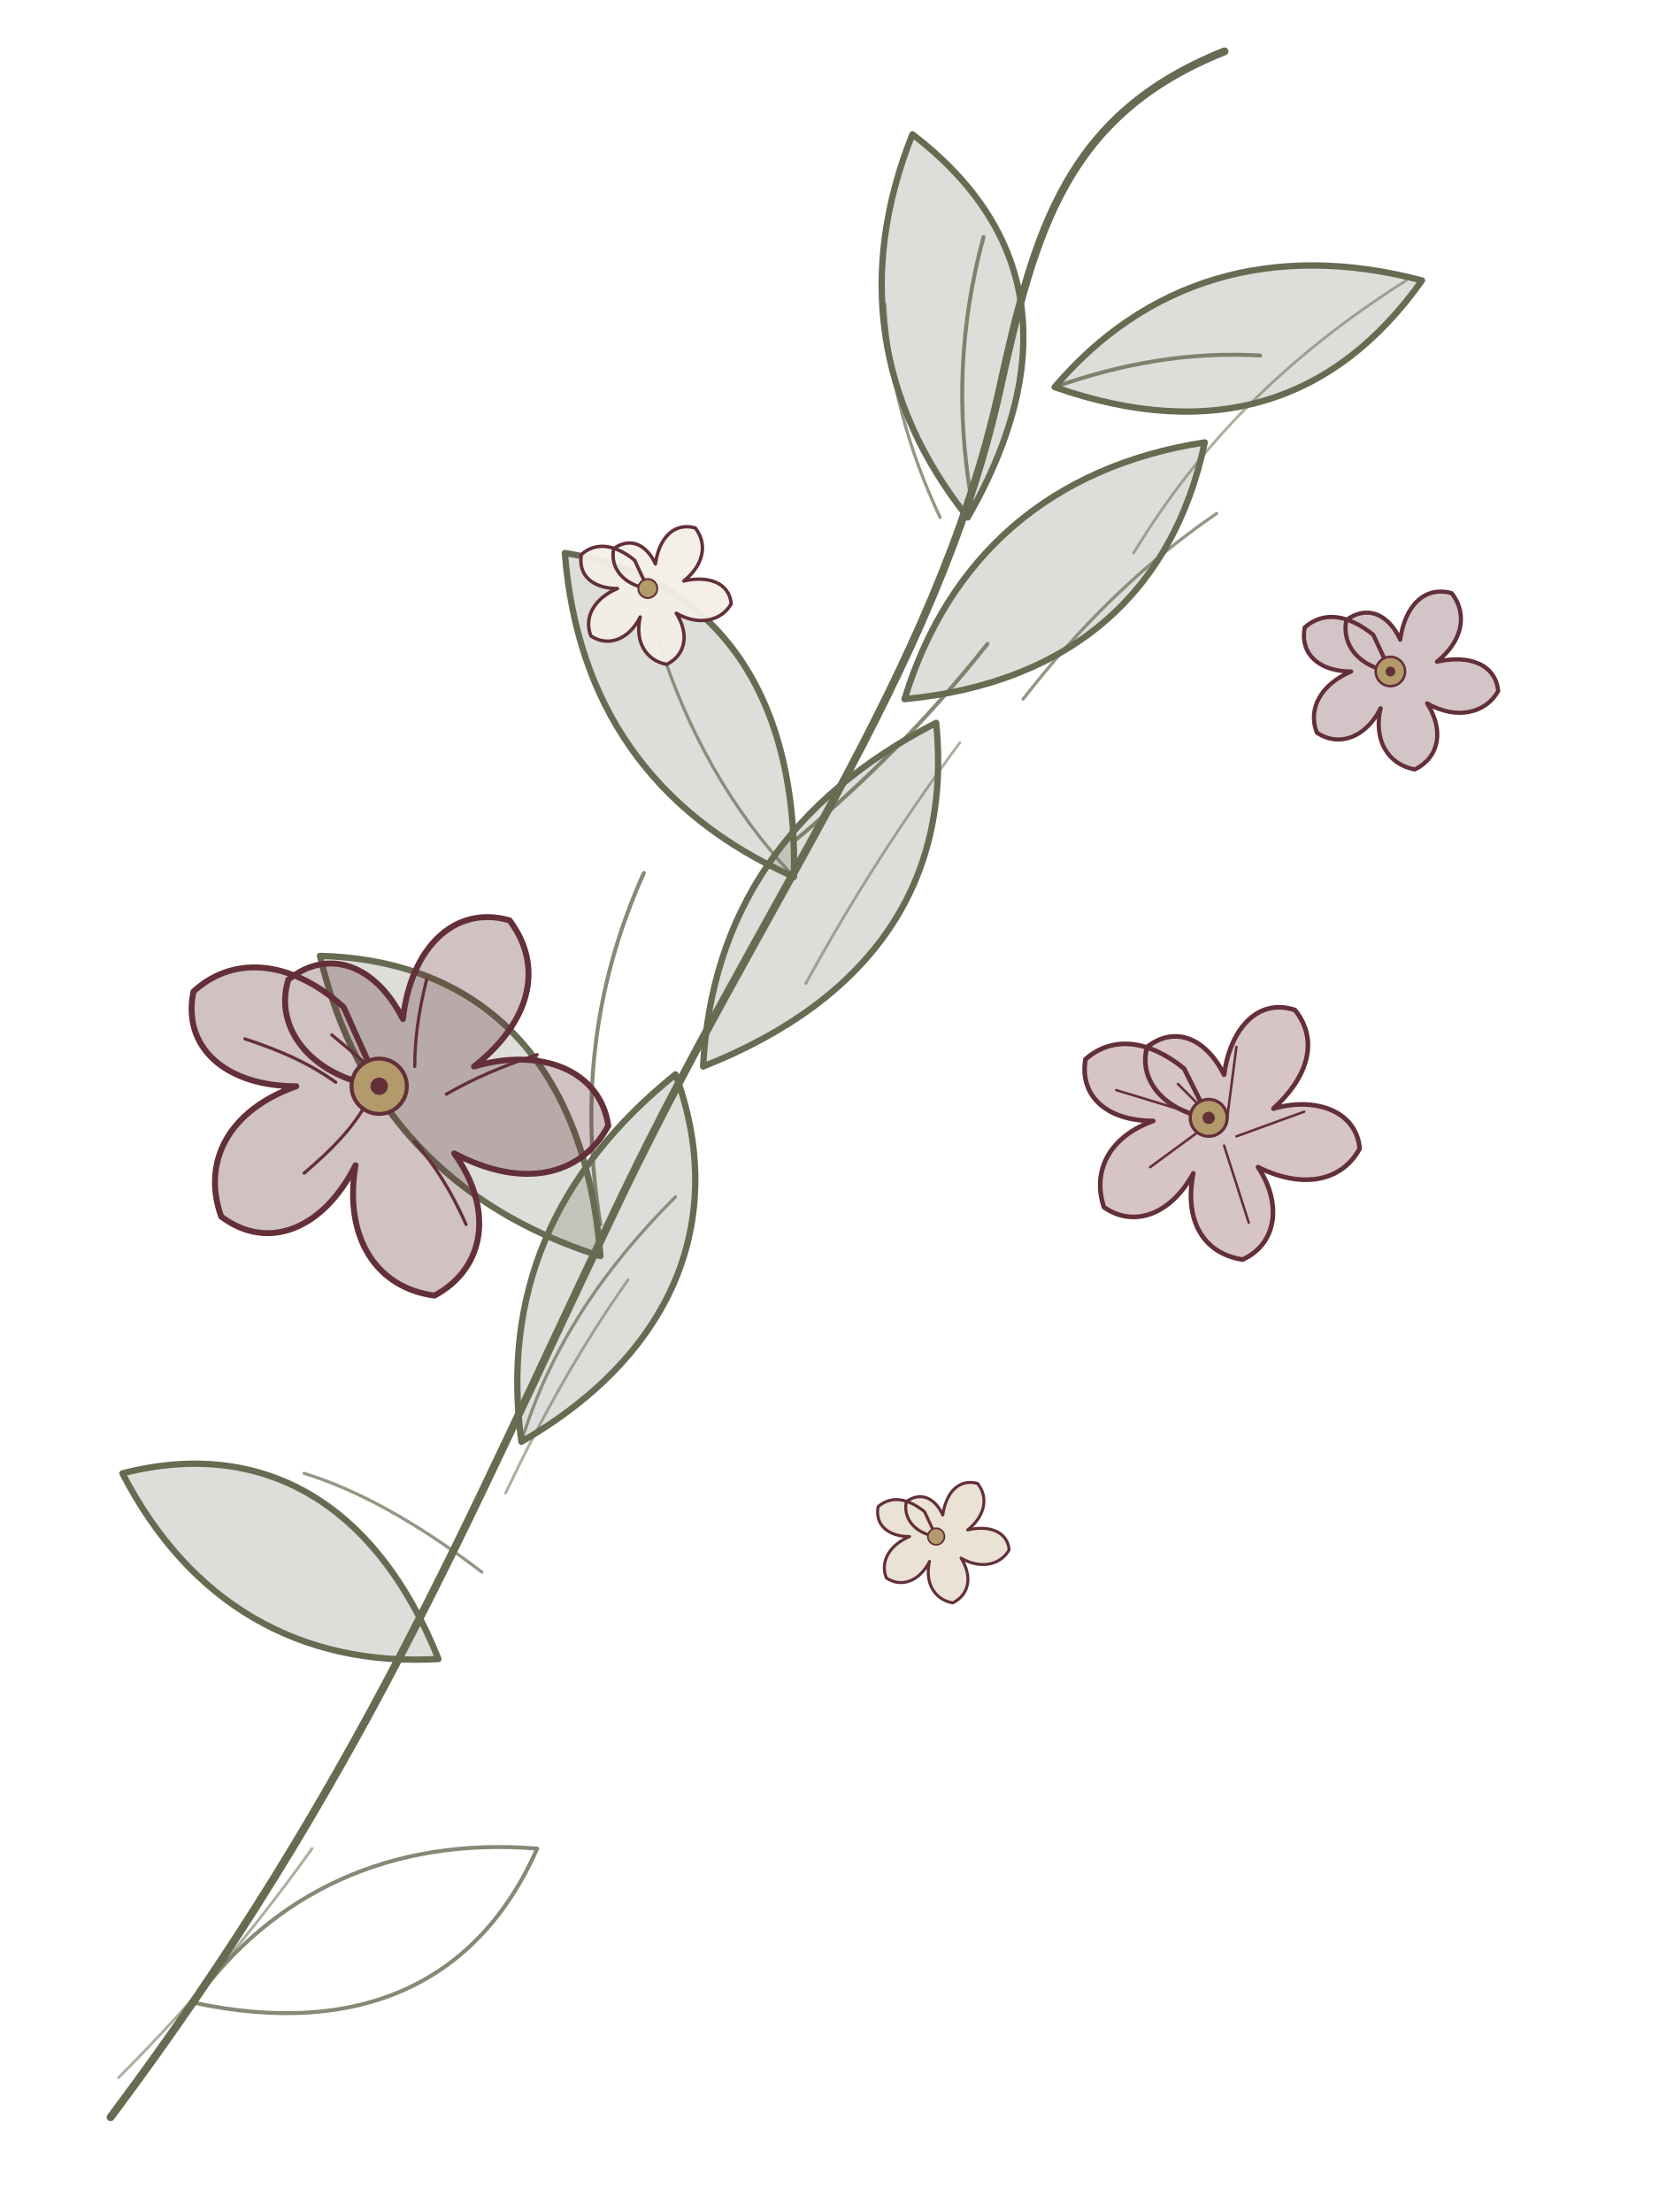
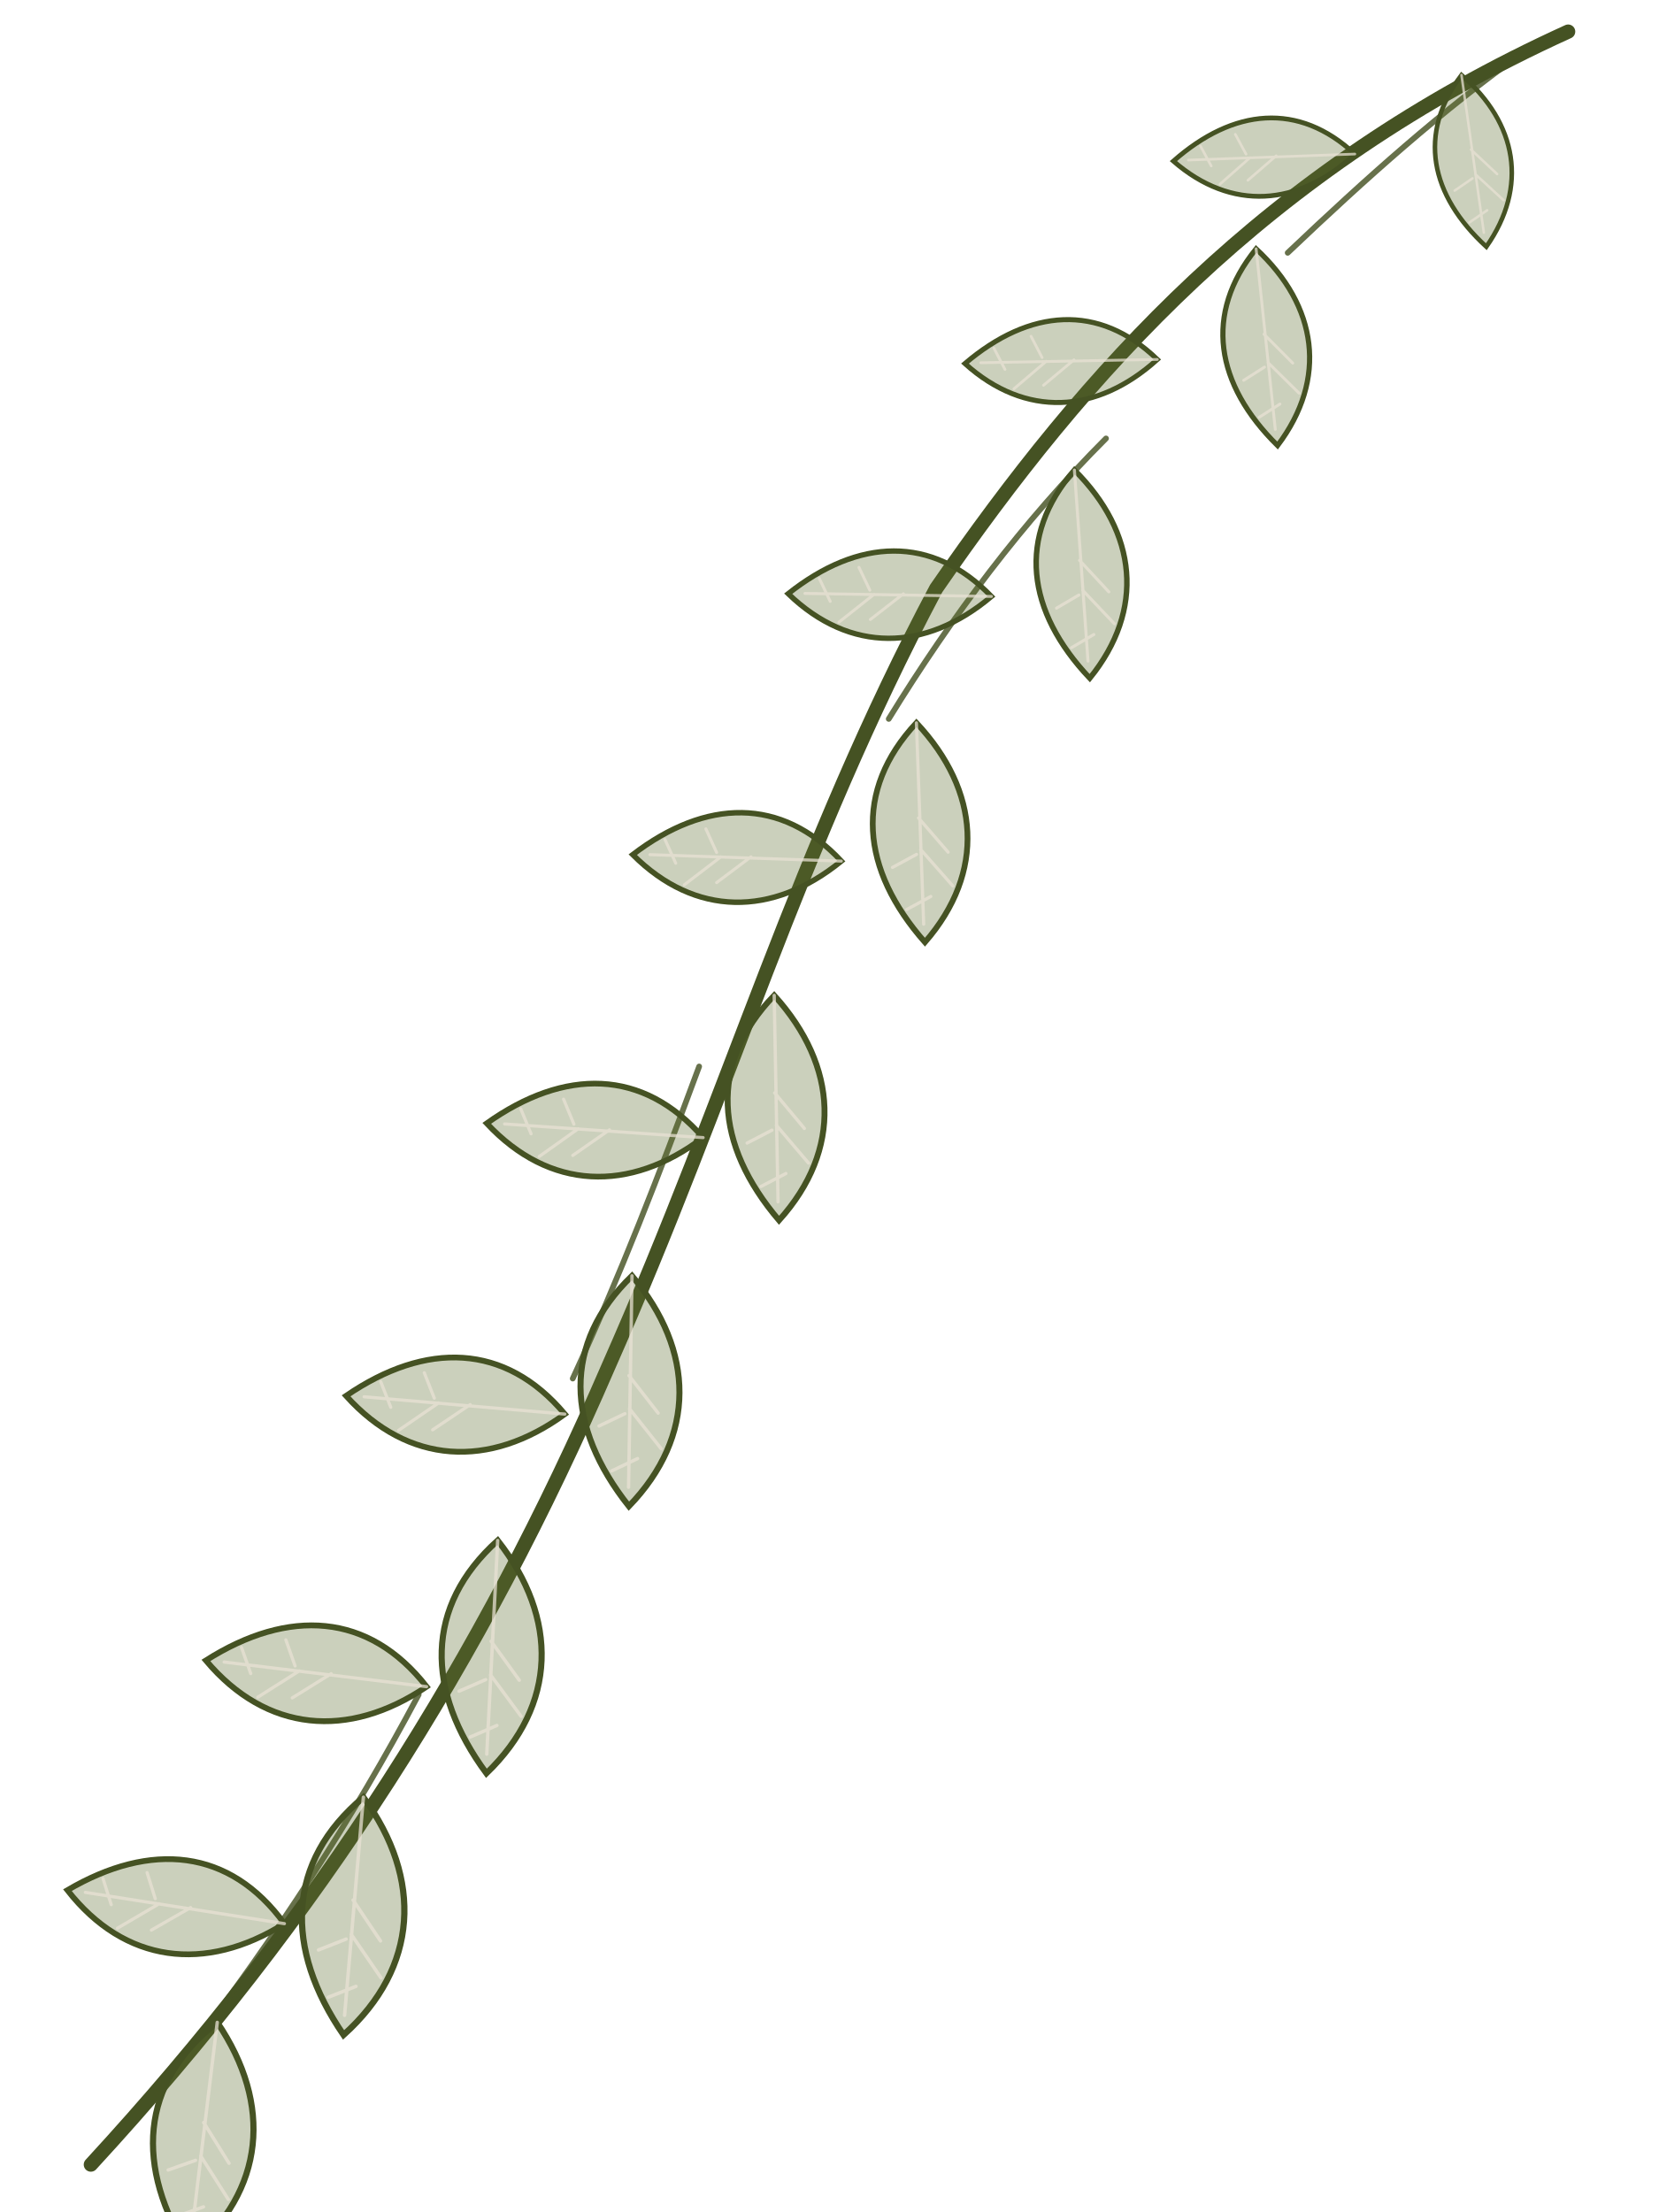
<svg xmlns="http://www.w3.org/2000/svg" viewBox="0 0 420 560" fill="none">
-   <g stroke="#676B52" stroke-linecap="round" stroke-linejoin="round">
-     <path d="M28 536C91 452 119 383 154 310c38-81 83-139 99-211 9-41 17-70 57-86" stroke-width="2" />
-     <path d="M111 420c-35 2-63-14-80-47 35-9 64 7 80 47Z" fill="#676B52" fill-opacity=".22" stroke-width="1.6" />
-     <path d="M132 365c-5-37 8-68 39-93 13 35 1 70-39 93Z" fill="#676B52" fill-opacity=".22" stroke-width="1.6" />
-     <path d="M152 318c-38-12-62-38-71-76 39 1 67 25 71 76Z" fill="#676B52" fill-opacity=".22" stroke-width="1.6" />
-     <path d="M178 270c2-39 22-68 59-87 4 40-16 70-59 87Z" fill="#676B52" fill-opacity=".22" stroke-width="1.6" />
-     <path d="M201 222c-36-16-55-44-58-82 37 6 59 34 58 82Z" fill="#676B52" fill-opacity=".22" stroke-width="1.6" />
-     <path d="M229 177c11-36 37-59 76-65-8 38-34 61-76 65Z" fill="#676B52" fill-opacity=".22" stroke-width="1.6" />
-     <path d="M245 131c-23-29-28-62-14-97 30 23 38 55 14 97Z" fill="#676B52" fill-opacity=".22" stroke-width="1.6" />
-     <path d="M267 98c23-27 55-37 93-27-22 31-53 41-93 27Z" fill="#676B52" fill-opacity=".22" stroke-width="1.6" />
-     <path d="M49 507c20-28 50-42 87-39-15 34-45 48-87 39Zm103-197c-5-31-2-60 11-89m38-8c18-15 34-31 49-50m-4-36c-4-23-3-45 3-67m18 38c17-6 34-9 52-8" stroke-width="1" opacity=".8" />
-     <path d="M77 373c13 4 28 12 45 25m10-33c7-23 20-43 39-62m30-81c-16-17-27-37-34-59m92 14c14-18 30-34 49-47m-70 1c-8-17-13-35-14-54" stroke-width=".8" opacity=".7" />
-     <path d="M356 71c-30 19-52 41-69 69m-44 48c-14 19-27 39-39 61m-45 75c-12 17-22 35-31 54m-49 90c-15 21-31 40-49 58" stroke-width=".7" opacity=".55" />
+   <defs>
+     <g id="leaf">
+       <path d="M0 0C-29-3-47-21-47-50-17-46 1-29 0 0Z" fill="#5C6B2D" fill-opacity=".32" stroke="#455223" stroke-width="1.8" />
+       <path d="M0 0-43-46m16 17-15-2m22 9-14-2m-5-14 3-8m9 15 3-8" stroke="#E8E1D4" stroke-opacity=".74" stroke-width="1" stroke-linecap="round" />
+     </g>
+   </defs>
+   <g stroke="#455223" stroke-linecap="round" stroke-linejoin="round">
+     <path d="M23 548C81 485 122 420 154 346c31-70 48-131 83-197C275 94 320 43 397 8" stroke-width="3.6" />
+     <path d="M48 519c22-29 41-58 58-90m39-80c12-26 22-52 32-79m48-88c16-26 34-50 55-71m46-47c20-19 39-36 60-51" stroke-width="1.45" opacity=".82" />
  </g>
-   <g stroke="#632F38" stroke-linecap="round" stroke-linejoin="round">
-     <g transform="translate(96 275)" stroke-width="1.5">
-       <path d="M0 0C-16-2-27-14-23-27c10-8 22-4 29 10 2-18 13-29 27-25 9 12 5 26-9 37 17-5 32 1 34 15-7 13-22 16-39 7 10 14 8 29-5 36-15-2-23-15-20-33-8 16-22 22-34 13-5-14 2-27 19-33-18 0-29-10-26-24 11-10 26-7 38 4Z" fill="#632F38" fill-opacity=".3" />
-       <path d="M-12-13c6 5 11 9 15 14m9-28c-2 8-3 15-3 22m31-3c-9 3-16 6-23 10m5 33c-4-9-8-15-13-21m-28 8c7-6 12-11 16-18m-31-16c9 3 16 6 23 11" stroke-width=".8" />
-       <circle r="7" fill="#B29A6A" stroke-width="1" />
-       <circle r="2.2" fill="#632F38" stroke="none" />
-     </g>
-     <g transform="translate(306 283) scale(.78)" stroke-width="1.5">
-       <path d="M0 0C-14-2-23-12-20-23c9-7 19-3 25 9 2-15 11-25 23-21 8 10 4 22-7 32 14-4 27 1 28 13-6 11-19 13-33 6 8 12 6 25-5 30-13-2-19-13-16-28-7 13-19 18-29 11-4-12 2-23 16-28-15 0-24-8-22-20 9-8 21-6 32 3Z" fill="#87535A" fill-opacity=".34" />
-       <path d="M-10-11 2 1m7-24L6 0m25-2L9 6m4 28L5 9m-24 7L-4 5m-26-14L-7-2" stroke-width=".8" />
-       <circle r="6" fill="#B29A6A" stroke-width="1" />
-       <circle r="2" fill="#632F38" stroke="none" />
-     </g>
-     <g transform="translate(352 170) scale(.62)" stroke-width="1.7">
-       <path d="M0 0C-13-2-20-11-18-21c8-6 17-3 22 8 2-14 10-22 21-19 7 9 4 20-6 28 13-3 24 1 25 12-5 9-17 12-29 5 7 11 5 22-5 27-11-2-17-12-14-25-6 12-17 16-26 10-4-10 2-20 14-25-13 0-21-7-19-18 8-7 18-5 28 3Z" fill="#632F38" fill-opacity=".28" />
-       <circle r="6" fill="#B29A6A" stroke-width="1" />
-       <circle r="2" fill="#632F38" stroke="none" />
-     </g>
-     <g transform="translate(164 149) scale(.48)" stroke-width="1.8">
-       <path d="M0 0C-13-2-20-11-18-21c8-6 17-3 22 8 2-14 10-22 21-19 7 9 4 20-6 28 13-3 24 1 25 12-5 9-17 12-29 5 7 11 5 22-5 27-11-2-17-12-14-25-6 12-17 16-26 10-4-10 2-20 14-25-13 0-21-7-19-18 8-7 18-5 28 3Z" fill="#F4F0E7" fill-opacity=".95" />
-       <circle r="5" fill="#B29A6A" stroke-width="1" />
-     </g>
-     <g transform="translate(237 389) scale(.42)" stroke-width="1.8">
-       <path d="M0 0C-13-2-20-11-18-21c8-6 17-3 22 8 2-14 10-22 21-19 7 9 4 20-6 28 13-3 24 1 25 12-5 9-17 12-29 5 7 11 5 22-5 27-11-2-17-12-14-25-6 12-17 16-26 10-4-10 2-20 14-25-13 0-21-7-19-18 8-7 18-5 28 3Z" fill="#E8E1D4" fill-opacity=".98" />
-       <circle r="5" fill="#B29A6A" stroke-width="1" />
-     </g>
+   <g>
+     <use href="#leaf" transform="translate(55 512) rotate(-130) scale(.86)" />
+     <use href="#leaf" transform="translate(72 487) rotate(-38) scale(.81)" />
+     <use href="#leaf" transform="translate(92 455) rotate(-132) scale(.88)" />
+     <use href="#leaf" transform="translate(108 427) rotate(-40) scale(.82)" />
+     <use href="#leaf" transform="translate(126 390) rotate(-134) scale(.86)" />
+     <use href="#leaf" transform="translate(143 358) rotate(-42) scale(.81)" />
+     <use href="#leaf" transform="translate(160 323) rotate(-136) scale(.85)" />
+     <use href="#leaf" transform="translate(178 288) rotate(-43) scale(.8)" />
+     <use href="#leaf" transform="translate(196 252) rotate(-138) scale(.83)" />
+     <use href="#leaf" transform="translate(213 218) rotate(-45) scale(.77)" />
+     <use href="#leaf" transform="translate(232 183) rotate(-139) scale(.81)" />
+     <use href="#leaf" transform="translate(251 151) rotate(-46) scale(.75)" />
+     <use href="#leaf" transform="translate(272 119) rotate(-141) scale(.77)" />
+     <use href="#leaf" transform="translate(293 91) rotate(-48) scale(.71)" />
+     <use href="#leaf" transform="translate(318 63) rotate(-143) scale(.73)" />
+     <use href="#leaf" transform="translate(343 39) rotate(-49) scale(.67)" />
+     <use href="#leaf" transform="translate(370 19) rotate(-145) scale(.64)" />
  </g>
</svg>
